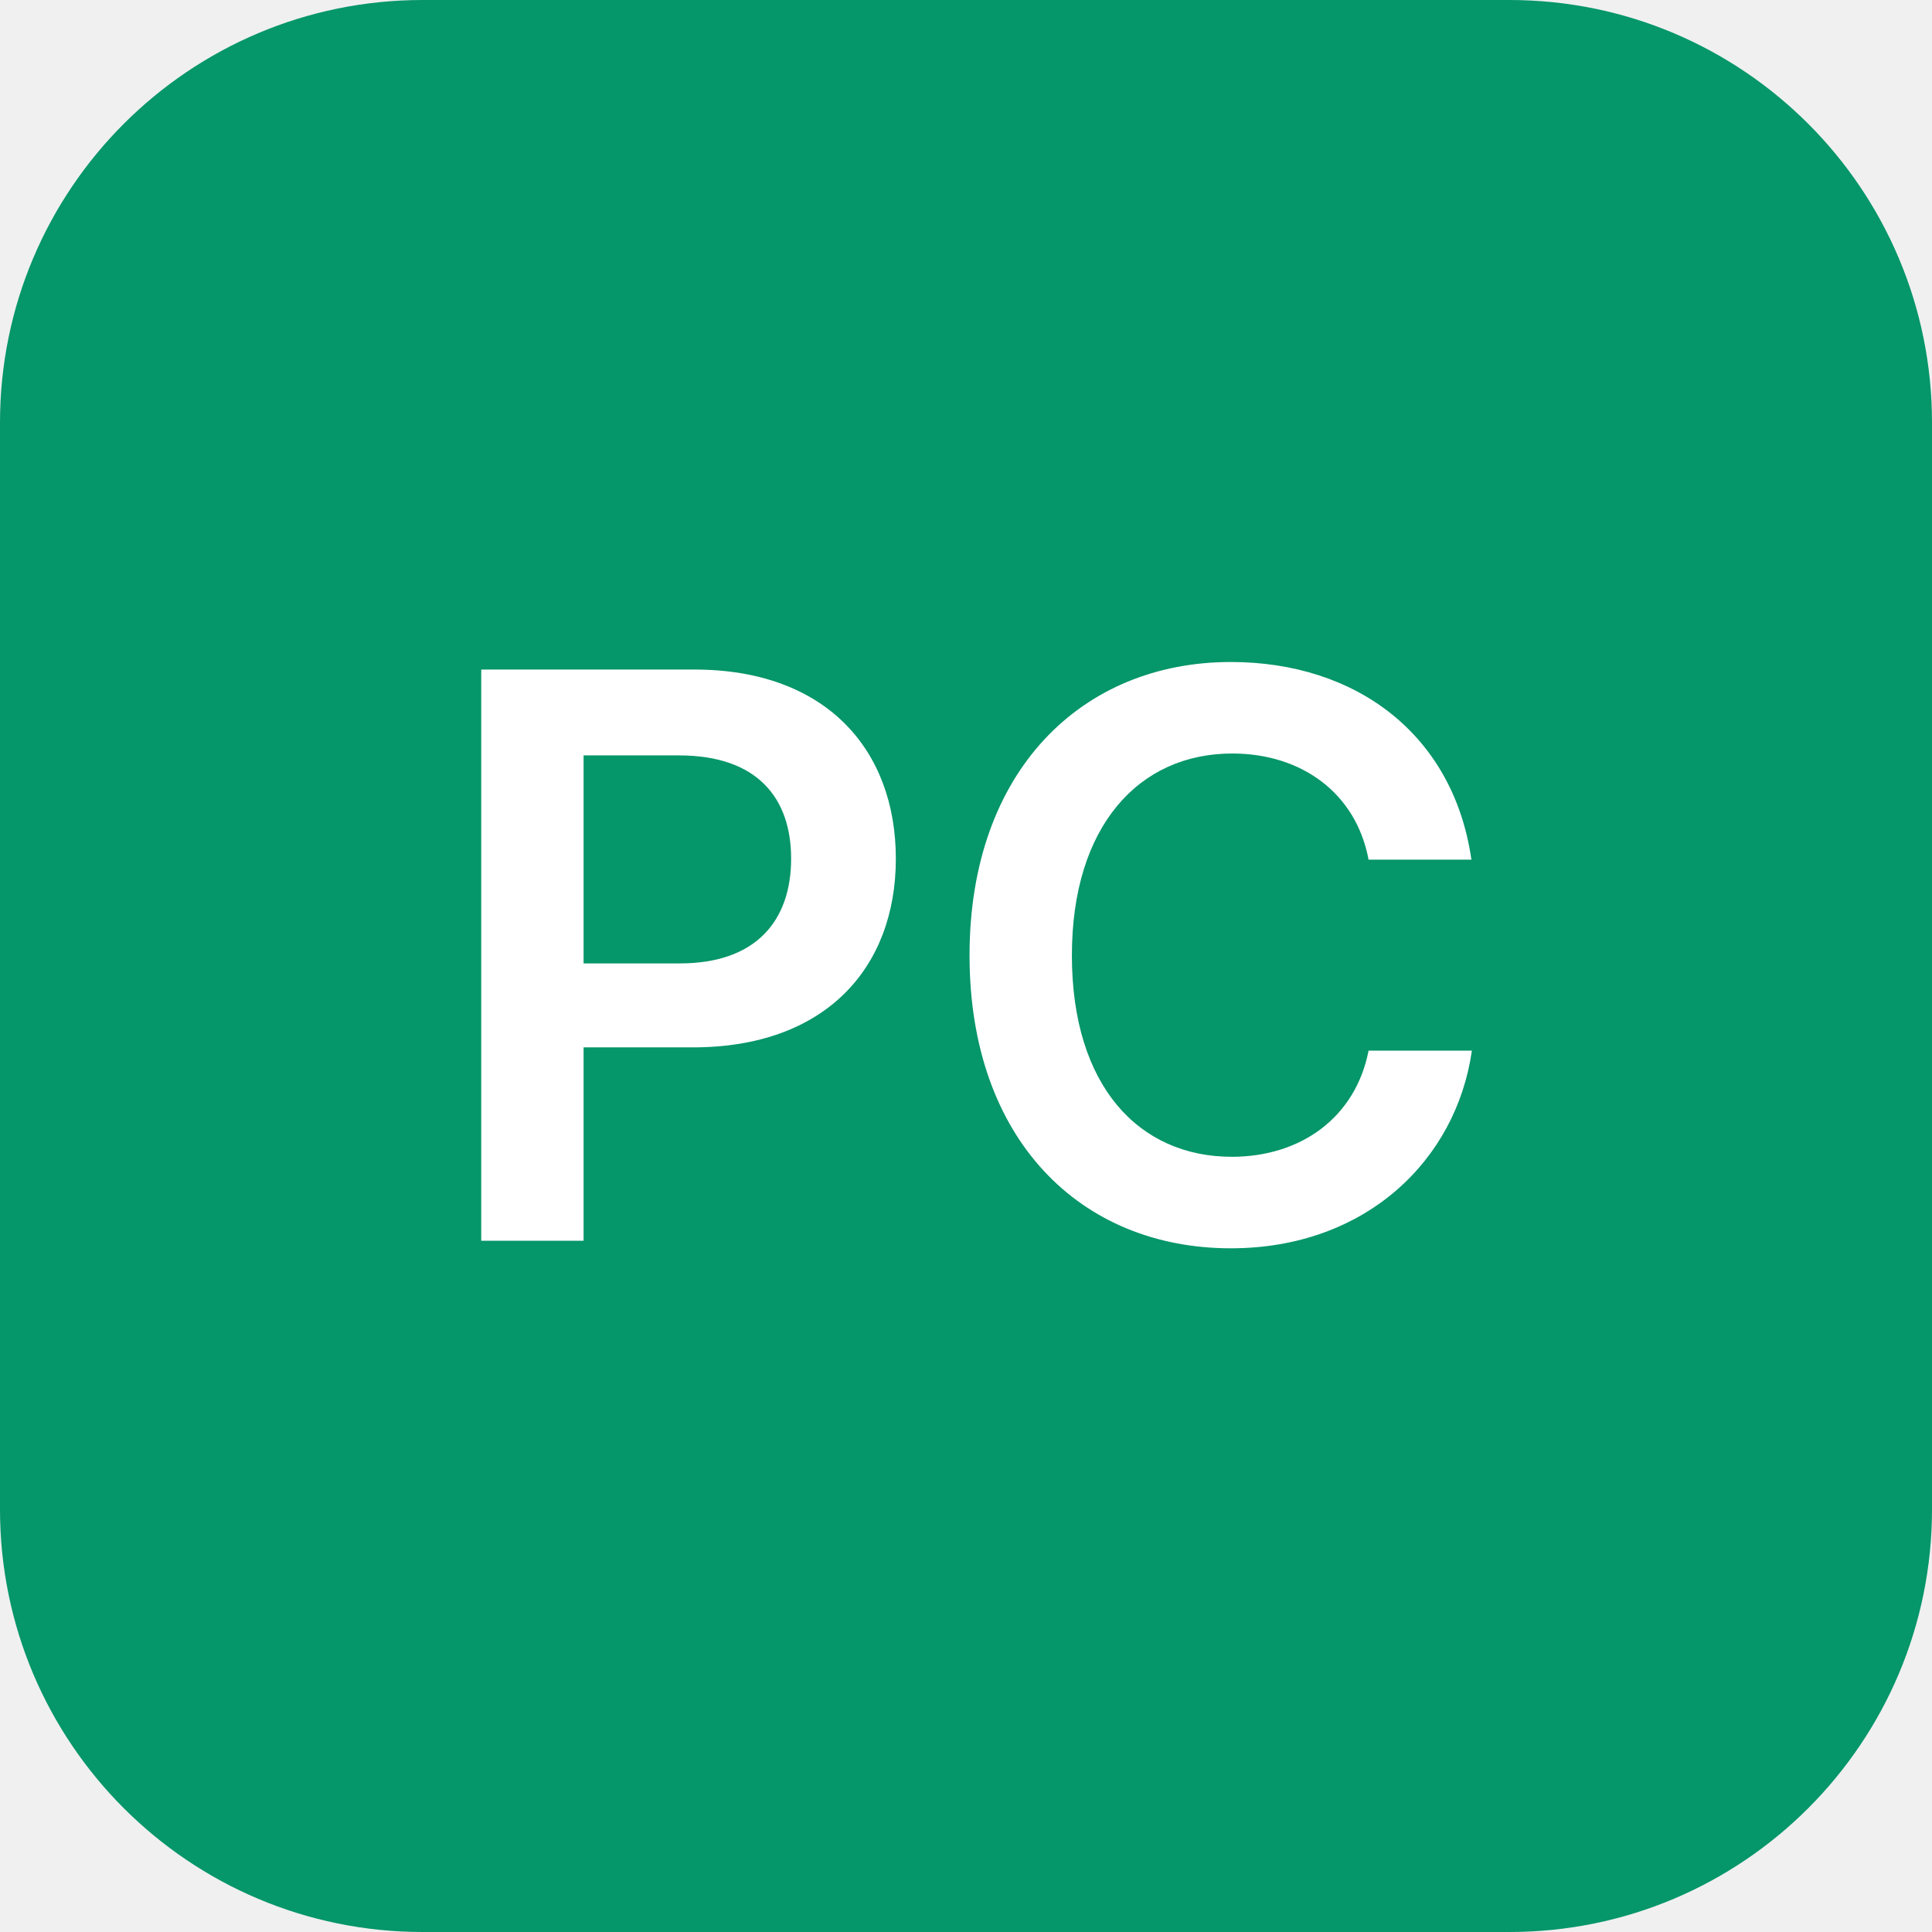
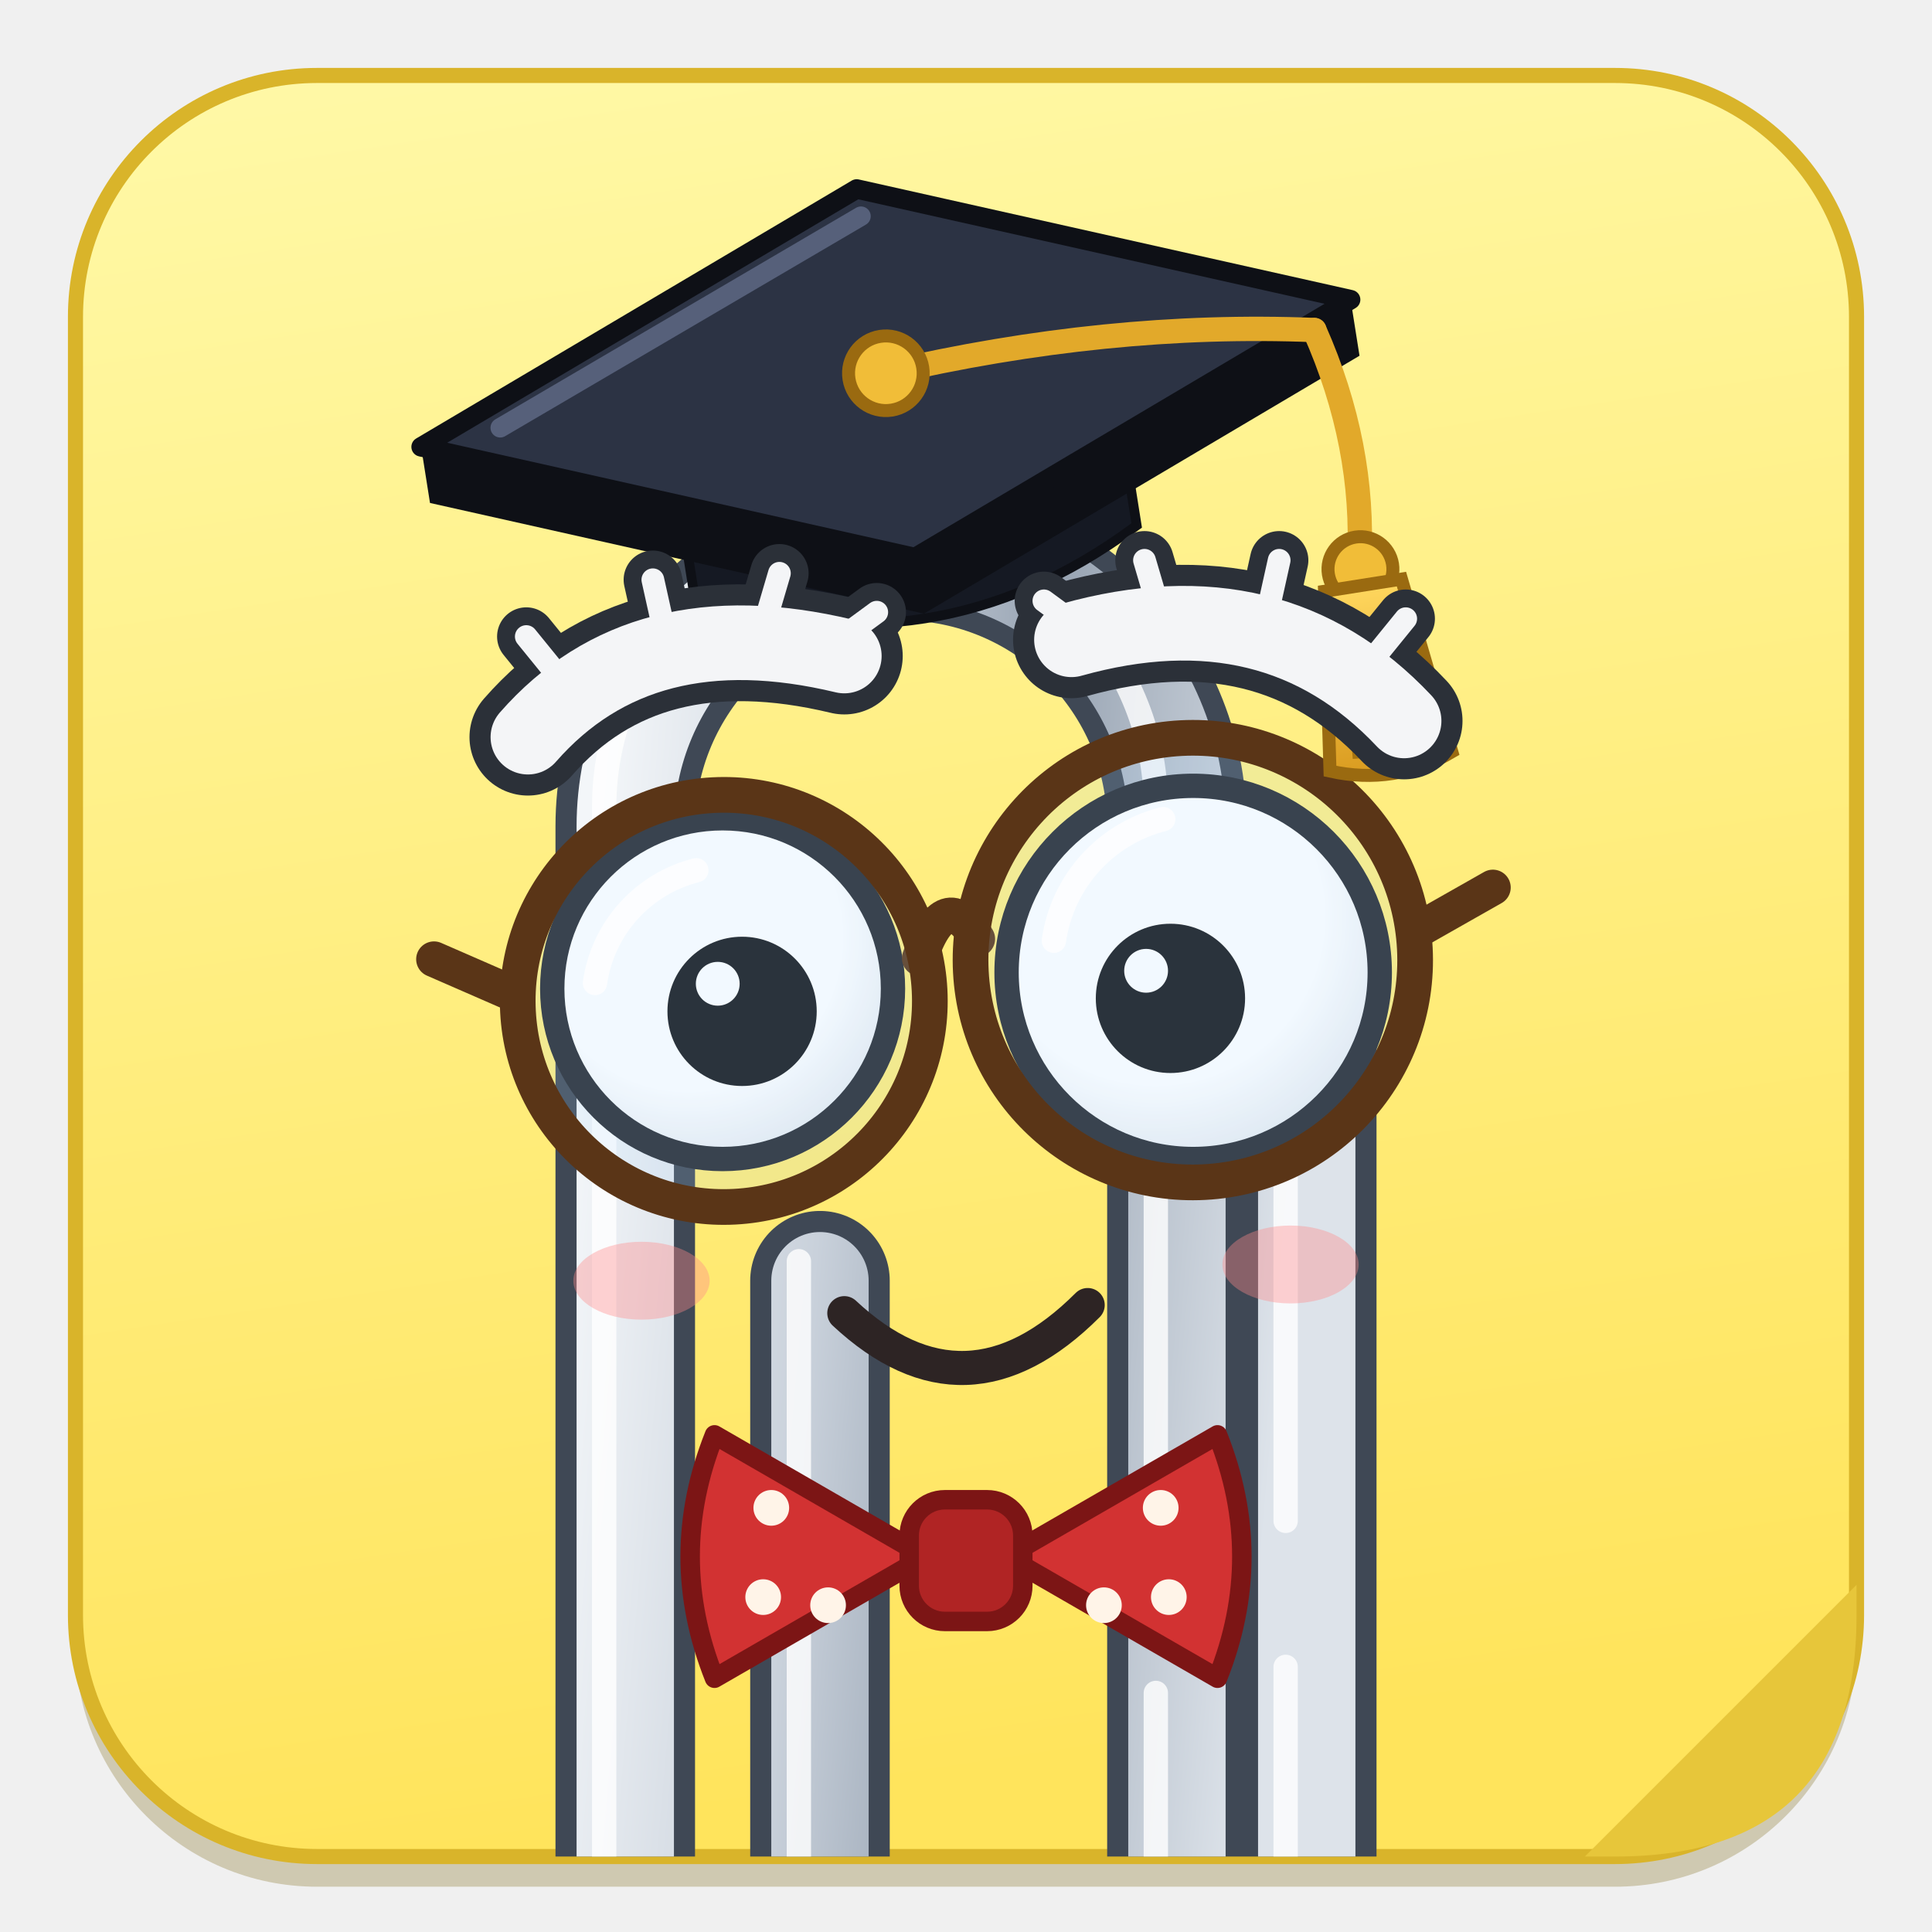
- <svg xmlns="http://www.w3.org/2000/svg" viewBox="0 0 64 64">
-   <rect width="64" height="64" rx="14" fill="#059669" />
-   <text x="32" y="32" dy="0.35em" text-anchor="middle" font-family="ui-sans-serif, system-ui, -apple-system, sans-serif" font-size="26" font-weight="600" fill="#ffffff">PC</text>
+ <svg xmlns="http://www.w3.org/2000/svg" viewBox="0 0 512 512" width="512" height="512">
+   <defs>
+     <linearGradient id="note" x1="0" y1="0" x2="0.15" y2="1">
+       <stop offset="0" stop-color="#fff9a8" />
+       <stop offset="1" stop-color="#ffe45c" />
+     </linearGradient>
+     <linearGradient id="steel" x1="0" y1="0" x2="1" y2="0.25">
+       <stop offset="0" stop-color="#f3f6f9" />
+       <stop offset="0.35" stop-color="#c9d1db" />
+       <stop offset="0.6" stop-color="#97a3b2" />
+       <stop offset="1" stop-color="#dde3ea" />
+     </linearGradient>
+     <radialGradient id="eyeball" cx="0.4" cy="0.35" r="0.75">
+       <stop offset="0.6" stop-color="#ffffff" />
+       <stop offset="1" stop-color="#dfe4ea" />
+     </radialGradient>
+     <linearGradient id="gold" x1="0" y1="0" x2="0" y2="1">
+       <stop offset="0" stop-color="#ffd75e" />
+       <stop offset="1" stop-color="#d99a1e" />
+     </linearGradient>
+     <clipPath id="noteClip">
+       <rect x="20" y="20" width="472" height="472" rx="64" />
+     </clipPath>
+   </defs>
+   <rect x="20" y="28" width="472" height="472" rx="64" fill="#7a6410" opacity="0.28" />
+   <rect x="20" y="20" width="472" height="472" rx="64" fill="url(#note)" stroke="#d9b42a" stroke-width="4" />
+   <path d="M 420 492 L 492 420 L 492 428 Q 492 492 428 492 Z" fill="#e7c63a" />
+   <g clip-path="url(#noteClip)">
+     <g transform="translate(-49.3 -4.6) scale(4.3)">
+       <g fill="none" stroke-linecap="round" stroke-linejoin="round">
+         <path d="M 92 62 L 92 133 A 21 21 0 0 1 50 133 L 50 52 A 17 17 0 0 1 84 52 L 84 124 A 11 11 0 0 1 62 124 L 62 80" stroke="#3f4855" stroke-width="8.6" />
+         <path d="M 92 62 L 92 133 A 21 21 0 0 1 50 133 L 50 52 A 17 17 0 0 1 84 52 L 84 124 A 11 11 0 0 1 62 124 L 62 80" stroke="url(#steel)" stroke-width="6" />
+         <path d="M 92 62 L 92 133 A 21 21 0 0 1 50 133 L 50 52 A 17 17 0 0 1 84 52 L 84 124 A 11 11 0 0 1 62 124 L 62 80" stroke="#ffffff" stroke-width="1.5" opacity="0.8" stroke-dasharray="34 9 52 14 18 8 70 12" transform="translate(-1.3 -1.2)" />
+       </g>
+       <g stroke="#7c1515" stroke-width="1.2" stroke-linejoin="round">
+         <path d="M 68.5 97 L 55.5 89.5 Q 52.5 97 55.5 104.5 Z" fill="#d23232" />
+         <path d="M 73.5 97 L 86.5 89.5 Q 89.5 97 86.5 104.5 Z" fill="#d23232" />
+         <rect x="67.5" y="93.5" width="7" height="7.5" rx="2.2" fill="#b02424" />
+       </g>
+       <g fill="#fff4e8">
+         <circle cx="59" cy="94" r="1.1" />
+         <circle cx="62.5" cy="100" r="1.1" />
+         <circle cx="58.5" cy="99.5" r="1.1" />
+         <circle cx="83" cy="94" r="1.1" />
+         <circle cx="79.5" cy="100" r="1.1" />
+         <circle cx="83.5" cy="99.5" r="1.1" />
+       </g>
+       <ellipse cx="51" cy="80" rx="4.2" ry="2.4" fill="#ff8a8a" opacity="0.38" />
+       <ellipse cx="91" cy="79" rx="4.2" ry="2.4" fill="#ff8a8a" opacity="0.38" />
+       <path d="M 63.5 82 Q 71 89 78.5 81.5" fill="none" stroke="#2d2424" stroke-width="2.1" stroke-linecap="round" />
+       <circle cx="56" cy="62" r="10.5" fill="url(#eyeball)" />
+       <circle cx="57.2" cy="63.4" r="4.6" fill="#121418" />
+       <circle cx="55.7" cy="61.7" r="1.35" fill="#ffffff" />
+       <circle cx="56" cy="62" r="10.5" fill="none" stroke="#23272e" stroke-width="1.5" />
+       <circle cx="85" cy="61" r="11.5" fill="url(#eyeball)" />
+       <circle cx="83.6" cy="62.6" r="4.6" fill="#121418" />
+       <circle cx="82.1" cy="60.9" r="1.35" fill="#ffffff" />
+       <circle cx="85" cy="61" r="11.5" fill="none" stroke="#23272e" stroke-width="1.5" />
+       <g transform="rotate(-3 70.5 61)" fill="none" stroke="#5a3517" stroke-width="2.2" stroke-linecap="round">
+         <path d="M 43.3 61 L 38.3 58.5" />
+         <path d="M 98.7 60 L 103.7 57.5" />
+         <path d="M 68.2 60 Q 70 55.5 71.8 59" />
+         <circle cx="56" cy="62" r="12.7" fill="#aad7ff" fill-opacity="0.16" />
+         <circle cx="85" cy="61" r="13.7" fill="#aad7ff" fill-opacity="0.16" />
+         <path d="M 48.13 60.48 A 8.38 8.38 0 0 1 54.73 53.87" stroke="#ffffff" stroke-width="1.5" opacity="0.75" />
+         <path d="M 76.51 59.36 A 9.04 9.04 0 0 1 83.63 52.23" stroke="#ffffff" stroke-width="1.5" opacity="0.75" />
+       </g>
+       <g transform="rotate(-9 67 30)">
+         <path d="M 53.5 25 L 53.5 35.5 Q 67 42.5 80.5 35.5 L 80.5 25 Z" fill="#232836" stroke="#0e1016" stroke-width="1.2" />
+         <path d="M 53.5 31 Q 67 37 80.5 31 L 80.5 35.5 Q 67 42.5 53.5 35.5 Z" fill="#151923" />
+         <path d="M 38 24 L 67 35.5 L 96 24 L 96 27.5 L 67 39 L 38 27.5 Z" fill="#0e1016" />
+         <path d="M 38 24 L 67 12.5 L 96 24 L 67 35.5 Z" fill="#2c3344" stroke="#0e1016" stroke-width="1.2" stroke-linejoin="round" />
+         <path d="M 43 23.6 L 67 14.2" stroke="#56607a" stroke-width="1.2" stroke-linecap="round" />
+         <path d="M 67 24 Q 81 23 93.5 25.5" fill="none" stroke="#e2a92a" stroke-width="1.5" stroke-linecap="round" />
+         <circle cx="67" cy="24" r="2.3" fill="#f1bd38" stroke="#9a6a10" stroke-width="0.8" />
+         <path d="M 93.5 25.5 Q 95.5 33 94 40" fill="none" stroke="#e2a92a" stroke-width="1.5" stroke-linecap="round" />
+         <circle cx="94" cy="40.5" r="2" fill="#f1bd38" stroke="#9a6a10" stroke-width="0.8" />
+         <path d="M 91.6 41.5 L 90.2 52.5 Q 94 54 97.8 52.5 L 96.4 41.5 Z" fill="url(#gold)" stroke="#9a6a10" stroke-width="0.8" />
+         <path d="M 92.6 44 L 92 52 M 94 44 L 94 52.8 M 95.4 44 L 96 52" stroke="#a8740f" stroke-width="0.6" />
+       </g>
+       <g fill="none" stroke-linecap="round">
+         <path d="M 44 46.5 Q 51 38.5 63.5 41.5" stroke="#2b3038" stroke-width="7.2" />
+         <path d="M 46.5 43.5 l -2.6 -3.2 M 52.5 40.4 l -0.8 -3.6 M 58.5 39.8 l 1 -3.4 M 62.5 41 l 3 -2.2" stroke="#2b3038" stroke-width="3.6" />
+         <path d="M 44 46.5 Q 51 38.5 63.5 41.5" stroke="#f4f5f7" stroke-width="4.6" />
+         <path d="M 46.5 43.5 l -2.6 -3.2 M 52.5 40.4 l -0.8 -3.6 M 58.5 39.8 l 1 -3.4 M 62.5 41 l 3 -2.2" stroke="#f4f5f7" stroke-width="1.4" />
+         <path d="M 98 45.5 Q 90 37 77.5 40.5" stroke="#2b3038" stroke-width="7.2" />
+         <path d="M 95.5 42.4 l 2.6 -3.2 M 89.5 39.2 l 0.8 -3.6 M 83 39 l -1 -3.4 M 78.8 40.3 l -3 -2.2" stroke="#2b3038" stroke-width="3.6" />
+         <path d="M 98 45.5 Q 90 37 77.5 40.5" stroke="#f4f5f7" stroke-width="4.6" />
+         <path d="M 95.5 42.4 l 2.6 -3.2 M 89.5 39.2 l 0.8 -3.6 M 83 39 l -1 -3.4 M 78.8 40.3 l -3 -2.2" stroke="#f4f5f7" stroke-width="1.4" />
+       </g>
+     </g>
+   </g>
</svg>
